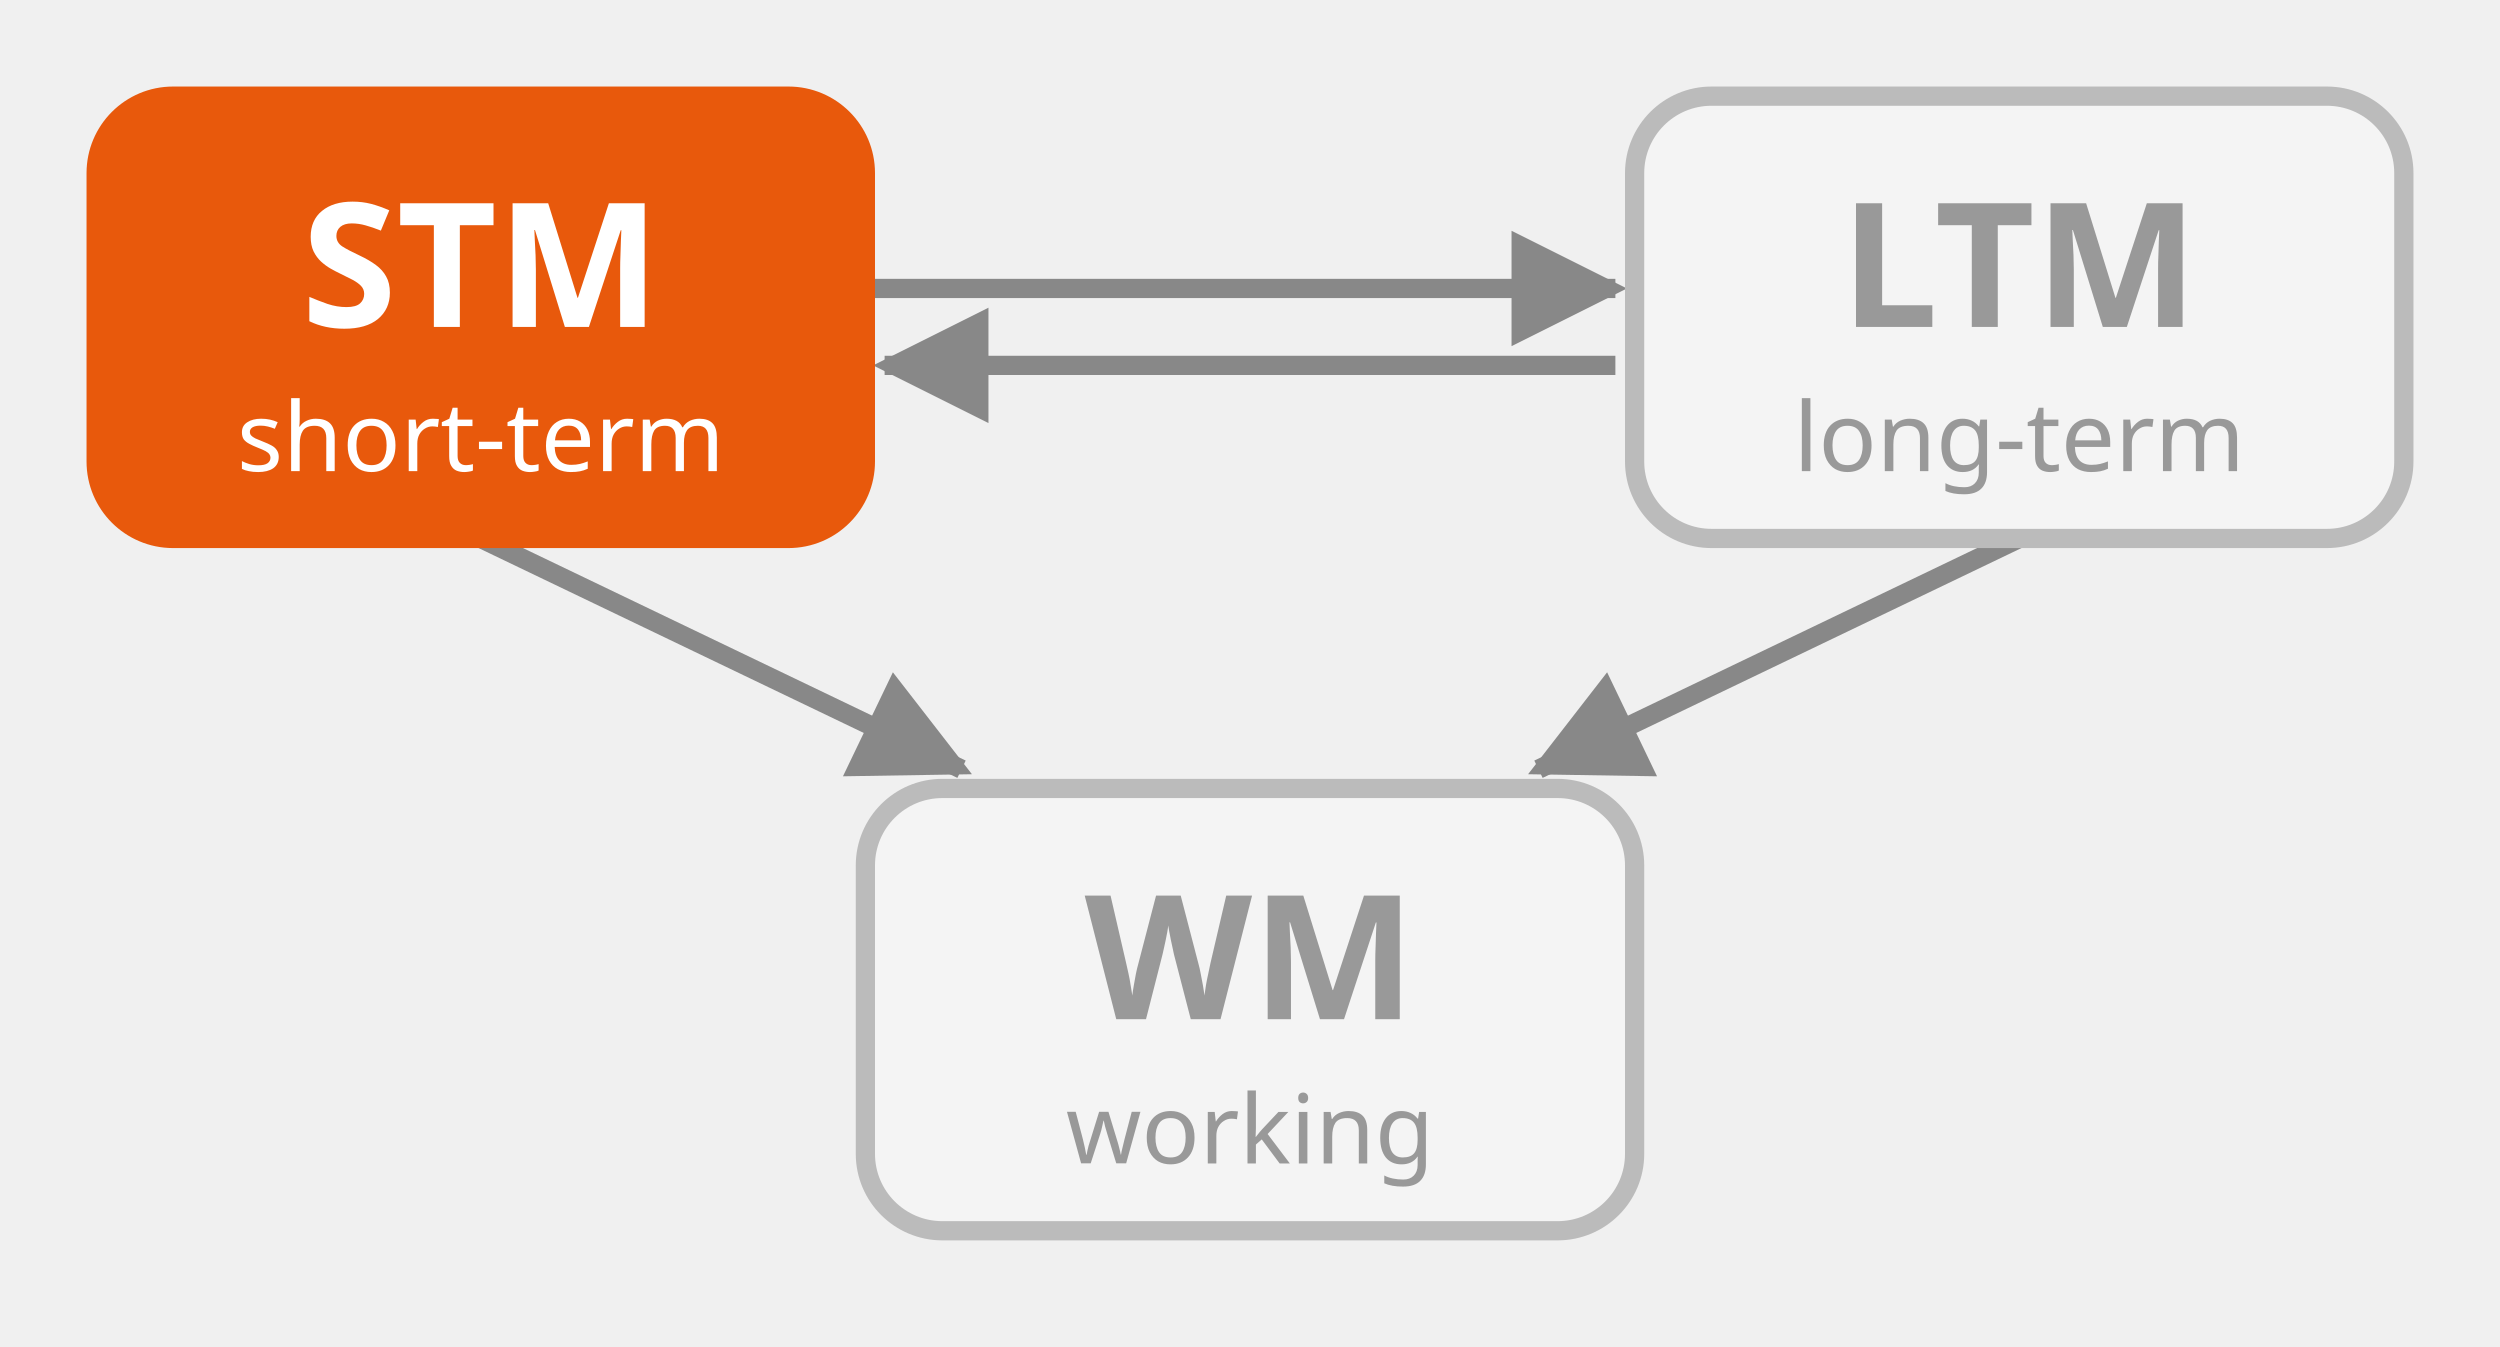
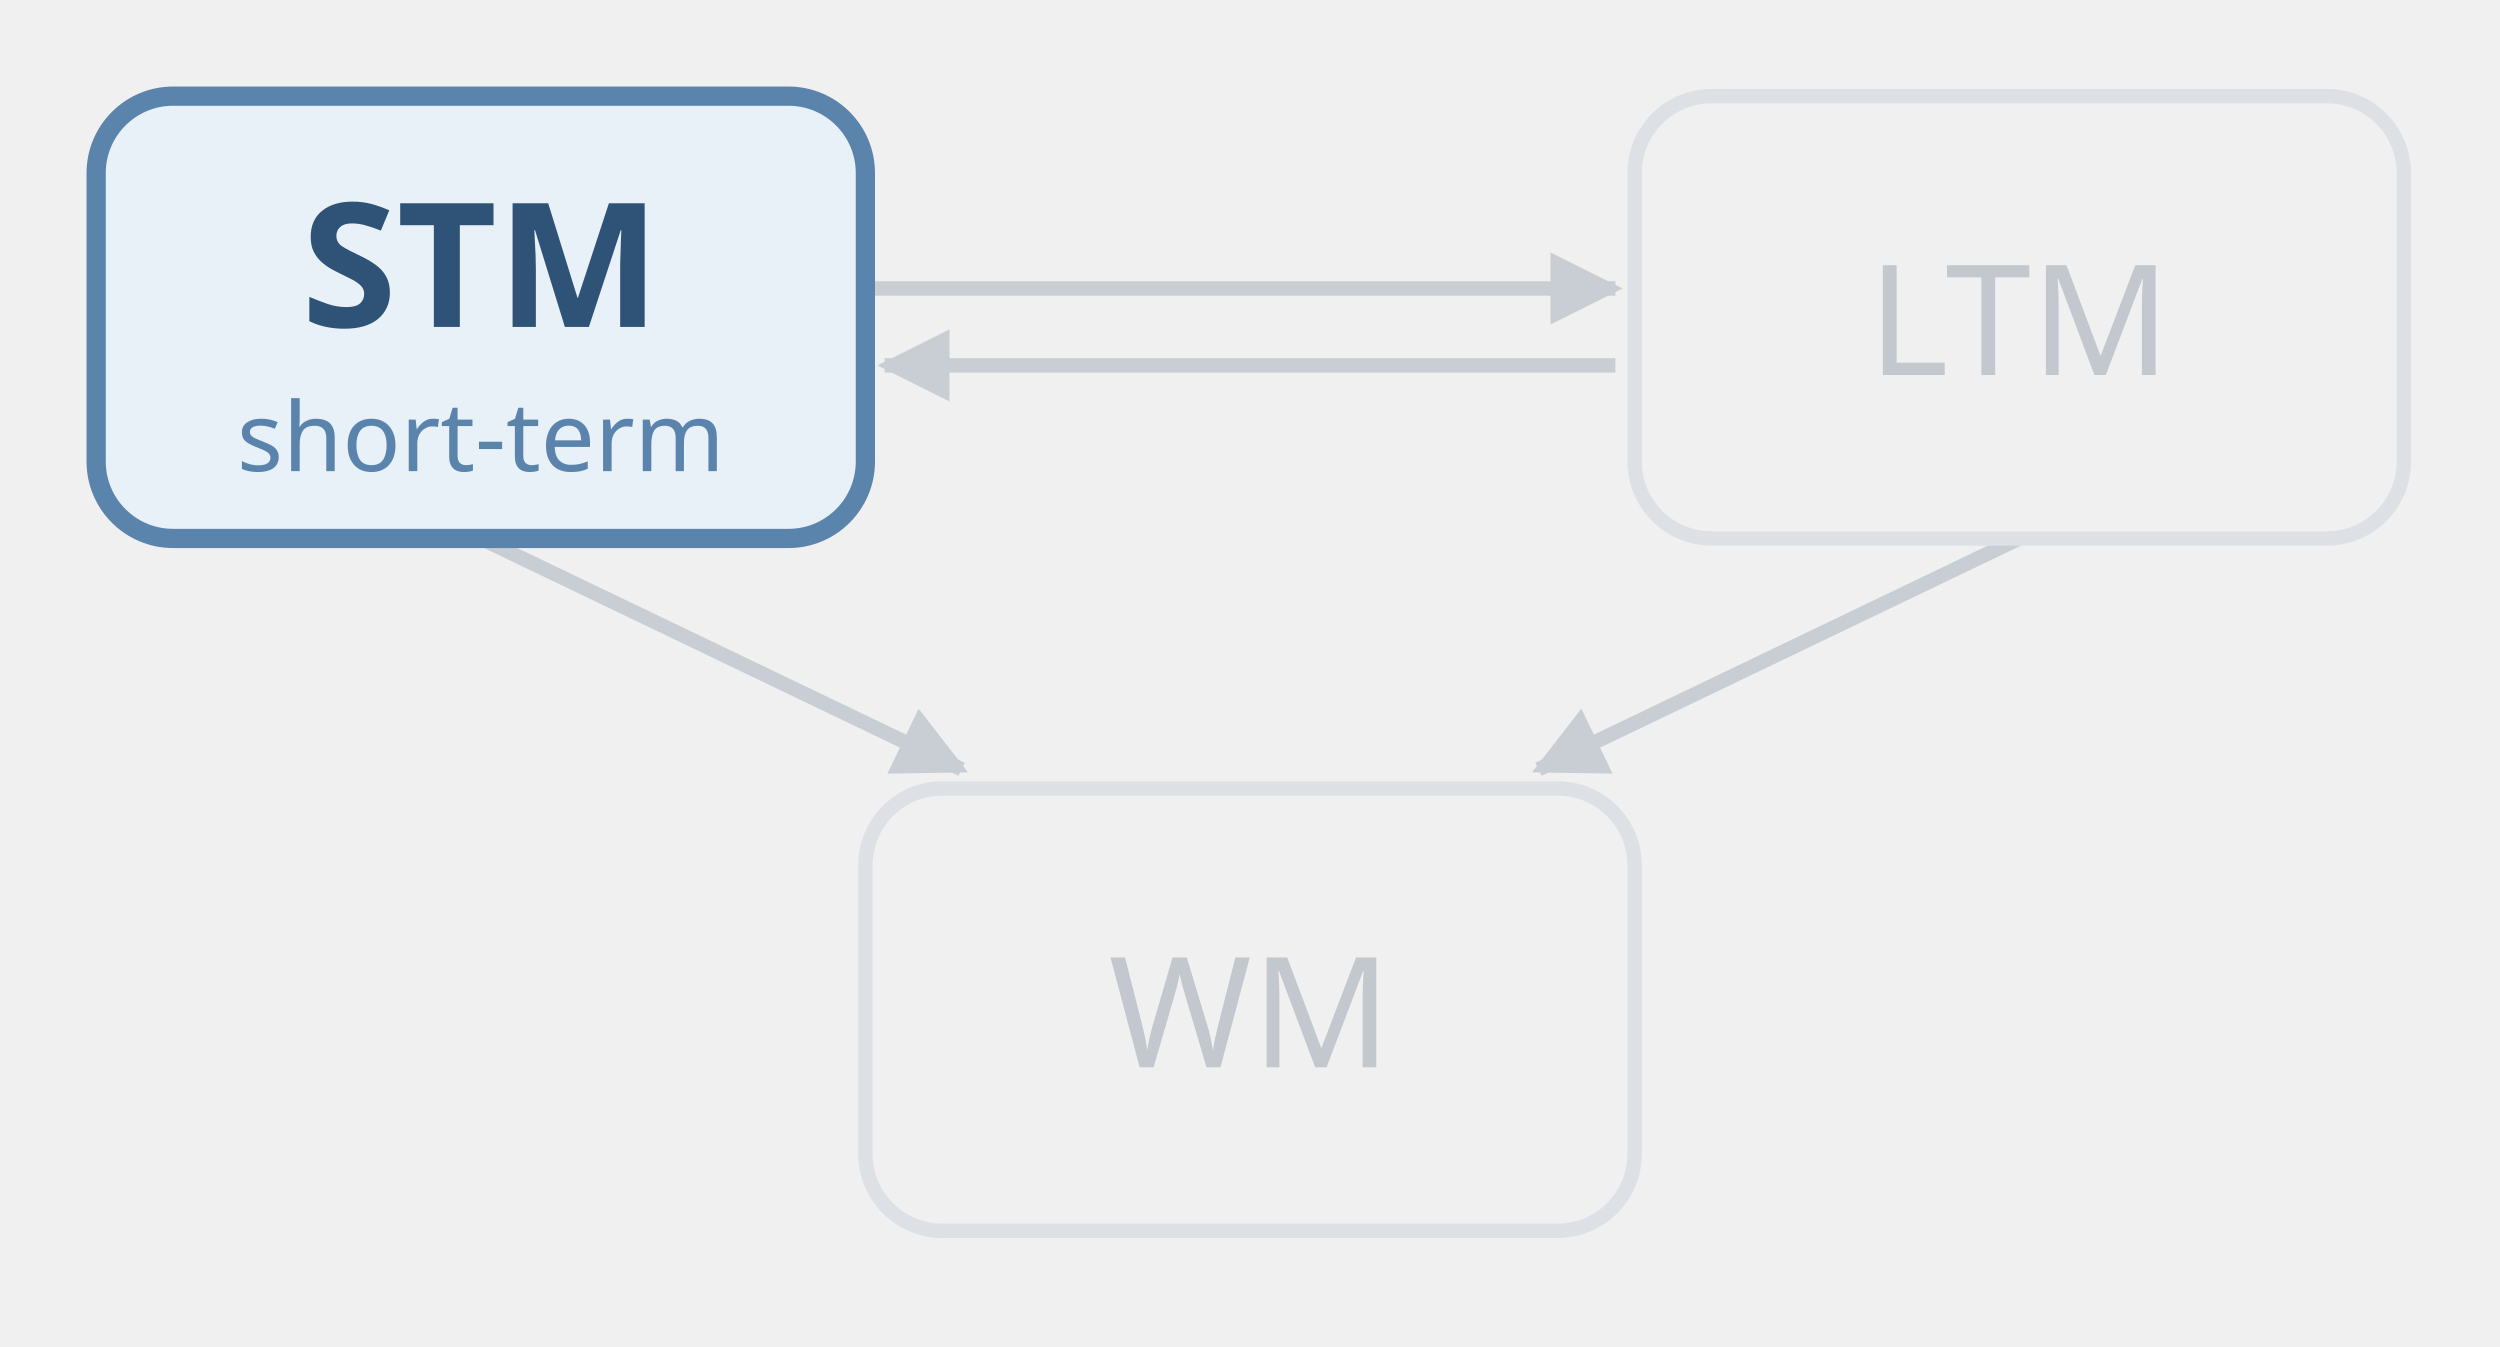
<svg xmlns="http://www.w3.org/2000/svg" viewBox="0 0 260 140" width="260" height="140" font-family="sans-serif">
  <defs>
-     <marker id="a" viewBox="0 0 10 10" refX="9" refY="5" markerWidth="6" markerHeight="6" orient="auto">
-       <path d="M0,0 L10,5 L0,10 z" fill="#888" />
+     <marker id="a" viewBox="0 0 10 10" refX="9" refY="5" markerWidth="5" markerHeight="5" orient="auto">
+       <path d="M0,0 L10,5 L0,10 z" fill="#c9ced4" />
    </marker>
  </defs>
-   <g stroke="#888" stroke-width="2" marker-end="url(#a)">
+   <g stroke="#c9ced4" stroke-width="1.5" marker-end="url(#a)">
    <line x1="90" y1="30" x2="168" y2="30" />
    <line x1="168" y1="38" x2="92" y2="38" />
    <line x1="50" y1="56" x2="100" y2="80" />
    <line x1="210" y1="56" x2="160" y2="80" />
  </g>
-   <rect x="10" y="10" width="80" height="46" rx="8" fill="#e8590c" stroke="#e8590c" stroke-width="2" />
-   <text x="50" y="34" text-anchor="middle" font-size="18" font-weight="bold" fill="#fff">STM</text>
-   <text x="50" y="49" text-anchor="middle" font-size="10" fill="#fff">short-term</text>
-   <rect x="170" y="10" width="80" height="46" rx="8" fill="#f4f4f4" stroke="#bbb" stroke-width="2" />
-   <text x="210" y="34" text-anchor="middle" font-size="18" font-weight="bold" fill="#999">LTM</text>
-   <text x="210" y="49" text-anchor="middle" font-size="10" fill="#999">long-term</text>
-   <rect x="90" y="82" width="80" height="46" rx="8" fill="#f4f4f4" stroke="#bbb" stroke-width="2" />
-   <text x="130" y="106" text-anchor="middle" font-size="18" font-weight="bold" fill="#999">WM</text>
-   <text x="130" y="121" text-anchor="middle" font-size="10" fill="#999">working</text>
+   <rect x="10" y="10" width="80" height="46" rx="8" fill="#e8f0f8" stroke="#5b84ad" stroke-width="2" />
+   <text x="50" y="34" text-anchor="middle" font-size="18" font-weight="bold" fill="#2f5376">STM</text>
+   <text x="50" y="49" text-anchor="middle" font-size="10" fill="#5b84ad">short-term</text>
+   <rect x="170" y="10" width="80" height="46" rx="8" fill="none" stroke="#dde1e5" stroke-width="1.5" />
+   <text x="210" y="39" text-anchor="middle" font-size="16" fill="#c2c8ce">LTM</text>
+   <rect x="90" y="82" width="80" height="46" rx="8" fill="none" stroke="#dde1e5" stroke-width="1.5" />
+   <text x="130" y="111" text-anchor="middle" font-size="16" fill="#c2c8ce">WM</text>
</svg>
